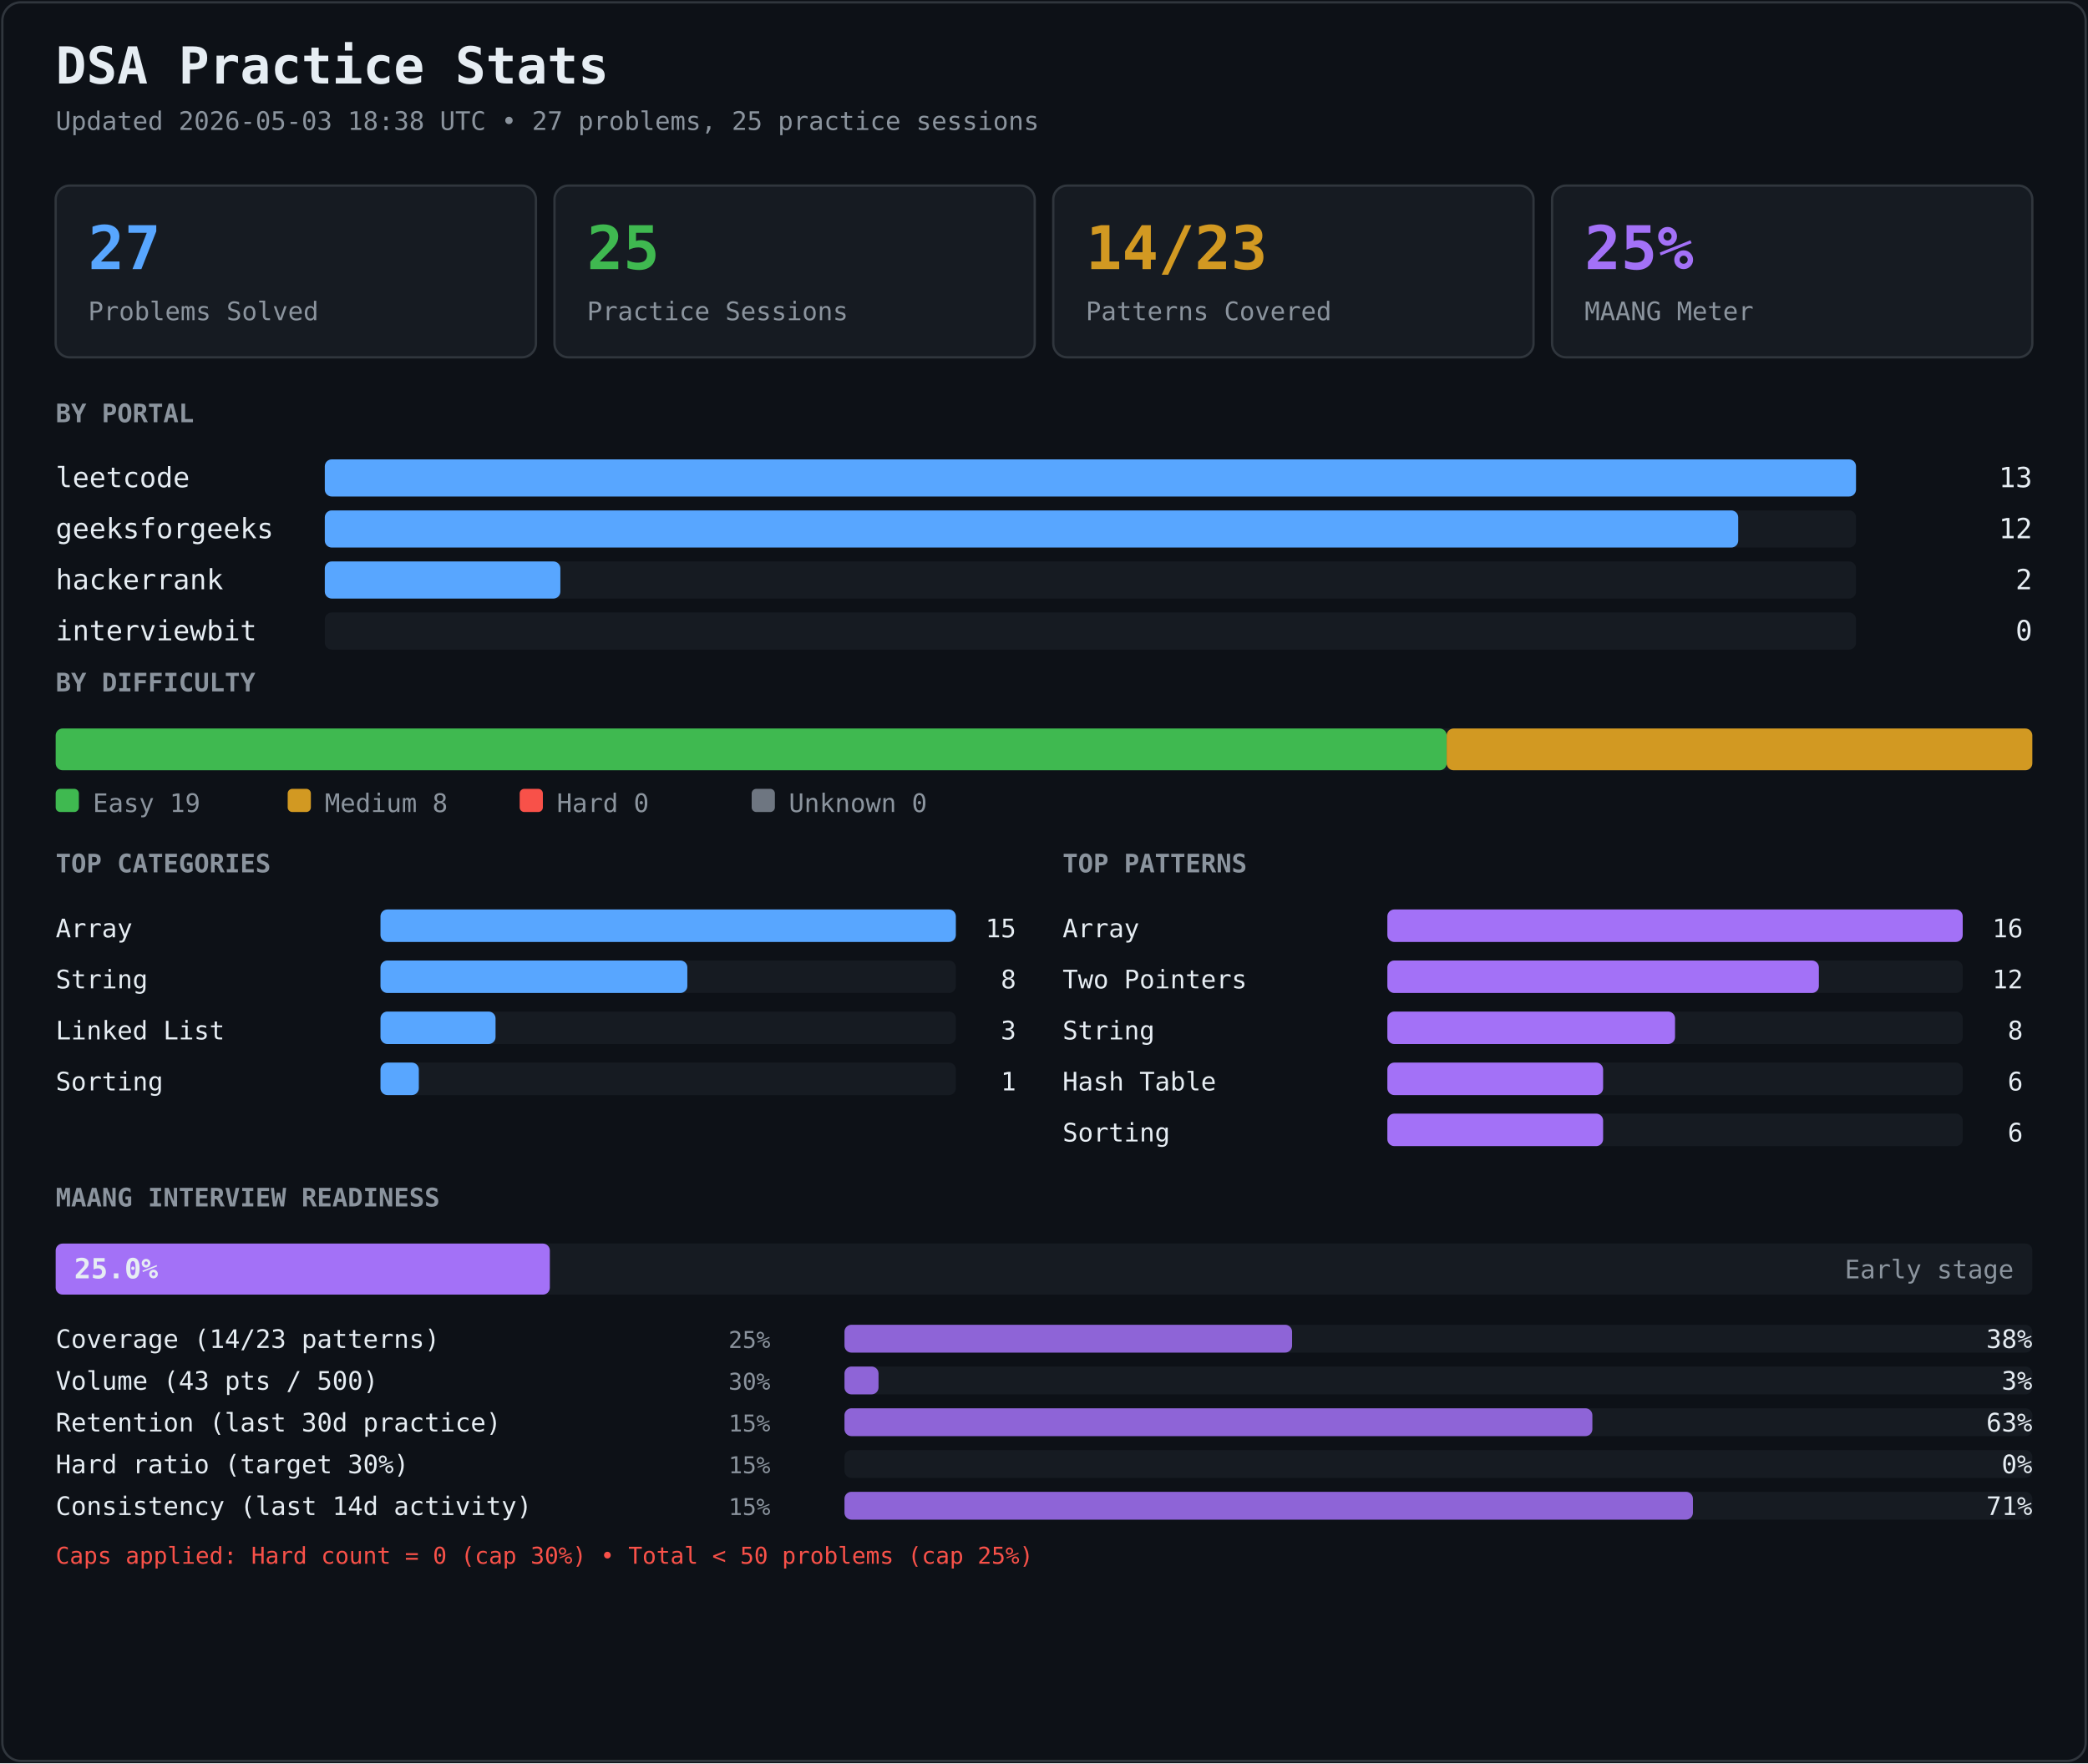
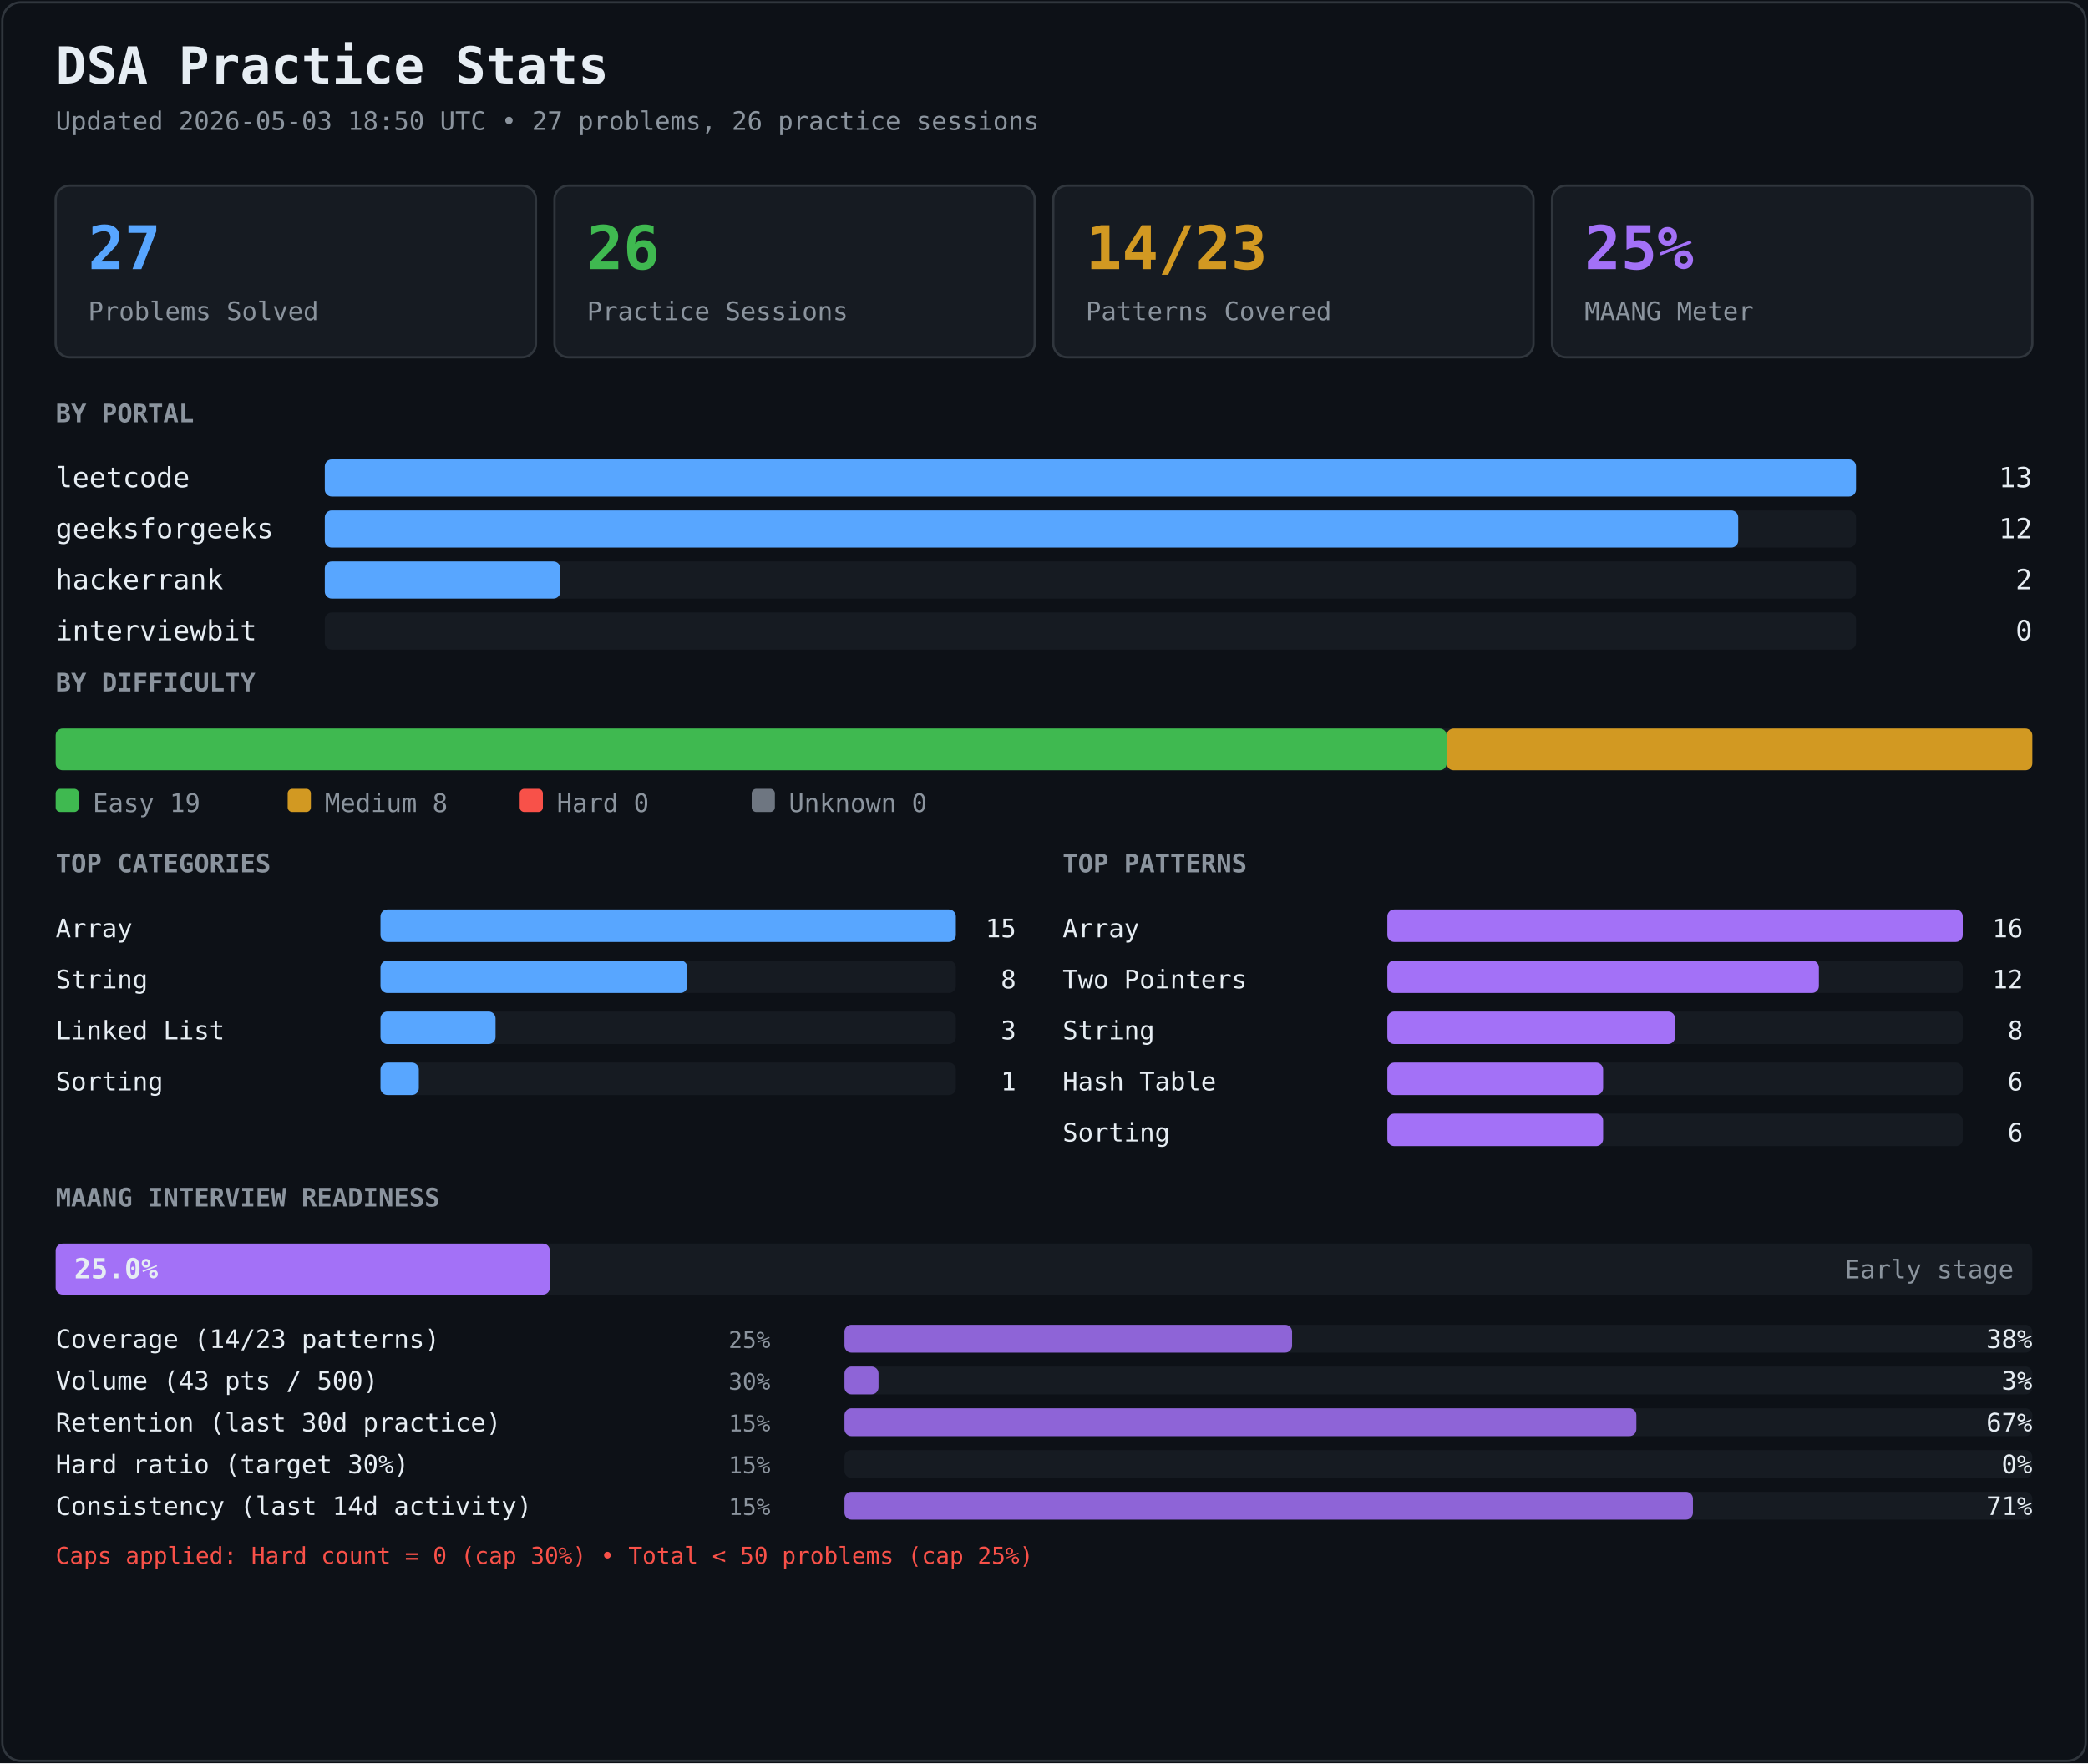
<svg xmlns="http://www.w3.org/2000/svg" width="900" height="760" viewBox="0 0 900 760">
  <rect width="900" height="760" fill="#0d1117" />
  <rect x="1" y="1" width="898" height="758" fill="none" stroke="#30363d" rx="8" />
  <text x="24" y="36" font-family="ui-monospace, SFMono-Regular, Menlo, Consolas, monospace" font-size="22" font-weight="700" fill="#e6edf3" text-anchor="start">DSA Practice Stats</text>
-   <text x="24" y="56" font-family="ui-monospace, SFMono-Regular, Menlo, Consolas, monospace" font-size="11" font-weight="400" fill="#8b949e" text-anchor="start">Updated 2026-05-03 18:38 UTC • 27 problems, 25 practice sessions</text>
+   <text x="24" y="56" font-family="ui-monospace, SFMono-Regular, Menlo, Consolas, monospace" font-size="11" font-weight="400" fill="#8b949e" text-anchor="start">Updated 2026-05-03 18:50 UTC • 27 problems, 26 practice sessions</text>
  <rect x="24" y="80" width="207" height="74" rx="6" fill="#161b22" stroke="#30363d" />
  <text x="38" y="116" font-family="ui-monospace, SFMono-Regular, Menlo, Consolas, monospace" font-size="26" font-weight="700" fill="#58a6ff" text-anchor="start">27</text>
  <text x="38" y="138" font-family="ui-monospace, SFMono-Regular, Menlo, Consolas, monospace" font-size="11" font-weight="400" fill="#8b949e" text-anchor="start">Problems Solved</text>
  <rect x="239" y="80" width="207" height="74" rx="6" fill="#161b22" stroke="#30363d" />
-   <text x="253" y="116" font-family="ui-monospace, SFMono-Regular, Menlo, Consolas, monospace" font-size="26" font-weight="700" fill="#3fb950" text-anchor="start">25</text>
+   <text x="253" y="116" font-family="ui-monospace, SFMono-Regular, Menlo, Consolas, monospace" font-size="26" font-weight="700" fill="#3fb950" text-anchor="start">26</text>
  <text x="253" y="138" font-family="ui-monospace, SFMono-Regular, Menlo, Consolas, monospace" font-size="11" font-weight="400" fill="#8b949e" text-anchor="start">Practice Sessions</text>
  <rect x="454" y="80" width="207" height="74" rx="6" fill="#161b22" stroke="#30363d" />
  <text x="468" y="116" font-family="ui-monospace, SFMono-Regular, Menlo, Consolas, monospace" font-size="26" font-weight="700" fill="#d29922" text-anchor="start">14/23</text>
  <text x="468" y="138" font-family="ui-monospace, SFMono-Regular, Menlo, Consolas, monospace" font-size="11" font-weight="400" fill="#8b949e" text-anchor="start">Patterns Covered</text>
  <rect x="669" y="80" width="207" height="74" rx="6" fill="#161b22" stroke="#30363d" />
  <text x="683" y="116" font-family="ui-monospace, SFMono-Regular, Menlo, Consolas, monospace" font-size="26" font-weight="700" fill="#a371f7" text-anchor="start">25%</text>
  <text x="683" y="138" font-family="ui-monospace, SFMono-Regular, Menlo, Consolas, monospace" font-size="11" font-weight="400" fill="#8b949e" text-anchor="start">MAANG Meter</text>
  <text x="24" y="182" font-family="ui-monospace, SFMono-Regular, Menlo, Consolas, monospace" font-size="11" font-weight="700" fill="#8b949e" text-anchor="start">BY PORTAL</text>
  <text x="24" y="210" font-family="ui-monospace, SFMono-Regular, Menlo, Consolas, monospace" font-size="12" font-weight="400" fill="#e6edf3" text-anchor="start">leetcode</text>
  <rect x="140" y="198" width="660" height="16" rx="3" fill="#161b22" opacity="1" />
  <rect x="140" y="198" width="660" height="16" rx="3" fill="#58a6ff" opacity="1" />
  <text x="876" y="210" font-family="ui-monospace, SFMono-Regular, Menlo, Consolas, monospace" font-size="12" font-weight="400" fill="#e6edf3" text-anchor="end">13</text>
  <text x="24" y="232" font-family="ui-monospace, SFMono-Regular, Menlo, Consolas, monospace" font-size="12" font-weight="400" fill="#e6edf3" text-anchor="start">geeksforgeeks</text>
  <rect x="140" y="220" width="660" height="16" rx="3" fill="#161b22" opacity="1" />
  <rect x="140" y="220" width="609.231" height="16" rx="3" fill="#58a6ff" opacity="1" />
  <text x="876" y="232" font-family="ui-monospace, SFMono-Regular, Menlo, Consolas, monospace" font-size="12" font-weight="400" fill="#e6edf3" text-anchor="end">12</text>
  <text x="24" y="254" font-family="ui-monospace, SFMono-Regular, Menlo, Consolas, monospace" font-size="12" font-weight="400" fill="#e6edf3" text-anchor="start">hackerrank</text>
  <rect x="140" y="242" width="660" height="16" rx="3" fill="#161b22" opacity="1" />
  <rect x="140" y="242" width="101.538" height="16" rx="3" fill="#58a6ff" opacity="1" />
  <text x="876" y="254" font-family="ui-monospace, SFMono-Regular, Menlo, Consolas, monospace" font-size="12" font-weight="400" fill="#e6edf3" text-anchor="end">2</text>
  <text x="24" y="276" font-family="ui-monospace, SFMono-Regular, Menlo, Consolas, monospace" font-size="12" font-weight="400" fill="#e6edf3" text-anchor="start">interviewbit</text>
  <rect x="140" y="264" width="660" height="16" rx="3" fill="#161b22" opacity="1" />
  <text x="876" y="276" font-family="ui-monospace, SFMono-Regular, Menlo, Consolas, monospace" font-size="12" font-weight="400" fill="#e6edf3" text-anchor="end">0</text>
  <text x="24" y="298" font-family="ui-monospace, SFMono-Regular, Menlo, Consolas, monospace" font-size="11" font-weight="700" fill="#8b949e" text-anchor="start">BY DIFFICULTY</text>
  <rect x="24" y="314" width="852" height="18" rx="3" fill="#161b22" opacity="1" />
  <rect x="24" y="314" width="599.556" height="18" rx="3" fill="#3fb950" opacity="1" />
  <rect x="623.556" y="314" width="252.444" height="18" rx="3" fill="#d29922" opacity="1" />
  <rect x="24" y="340" width="10" height="10" rx="2" fill="#3fb950" />
  <text x="40" y="350" font-family="ui-monospace, SFMono-Regular, Menlo, Consolas, monospace" font-size="11" font-weight="400" fill="#8b949e" text-anchor="start">Easy 19</text>
  <rect x="124" y="340" width="10" height="10" rx="2" fill="#d29922" />
  <text x="140" y="350" font-family="ui-monospace, SFMono-Regular, Menlo, Consolas, monospace" font-size="11" font-weight="400" fill="#8b949e" text-anchor="start">Medium 8</text>
  <rect x="224" y="340" width="10" height="10" rx="2" fill="#f85149" />
  <text x="240" y="350" font-family="ui-monospace, SFMono-Regular, Menlo, Consolas, monospace" font-size="11" font-weight="400" fill="#8b949e" text-anchor="start">Hard 0</text>
  <rect x="324" y="340" width="10" height="10" rx="2" fill="#6e7681" />
  <text x="340" y="350" font-family="ui-monospace, SFMono-Regular, Menlo, Consolas, monospace" font-size="11" font-weight="400" fill="#8b949e" text-anchor="start">Unknown 0</text>
  <text x="24" y="376" font-family="ui-monospace, SFMono-Regular, Menlo, Consolas, monospace" font-size="11" font-weight="700" fill="#8b949e" text-anchor="start">TOP CATEGORIES</text>
  <text x="458" y="376" font-family="ui-monospace, SFMono-Regular, Menlo, Consolas, monospace" font-size="11" font-weight="700" fill="#8b949e" text-anchor="start">TOP PATTERNS</text>
  <text x="24" y="404" font-family="ui-monospace, SFMono-Regular, Menlo, Consolas, monospace" font-size="11" font-weight="400" fill="#e6edf3" text-anchor="start">Array</text>
  <rect x="164" y="392" width="248" height="14" rx="3" fill="#161b22" opacity="1" />
  <rect x="164" y="392" width="248" height="14" rx="3" fill="#58a6ff" opacity="1" />
  <text x="438" y="404" font-family="ui-monospace, SFMono-Regular, Menlo, Consolas, monospace" font-size="11" font-weight="400" fill="#e6edf3" text-anchor="end">15</text>
  <text x="458" y="404" font-family="ui-monospace, SFMono-Regular, Menlo, Consolas, monospace" font-size="11" font-weight="400" fill="#e6edf3" text-anchor="start">Array</text>
  <rect x="598" y="392" width="248" height="14" rx="3" fill="#161b22" opacity="1" />
  <rect x="598" y="392" width="248" height="14" rx="3" fill="#a371f7" opacity="1" />
  <text x="872" y="404" font-family="ui-monospace, SFMono-Regular, Menlo, Consolas, monospace" font-size="11" font-weight="400" fill="#e6edf3" text-anchor="end">16</text>
  <text x="24" y="426" font-family="ui-monospace, SFMono-Regular, Menlo, Consolas, monospace" font-size="11" font-weight="400" fill="#e6edf3" text-anchor="start">String</text>
  <rect x="164" y="414" width="248" height="14" rx="3" fill="#161b22" opacity="1" />
  <rect x="164" y="414" width="132.267" height="14" rx="3" fill="#58a6ff" opacity="1" />
  <text x="438" y="426" font-family="ui-monospace, SFMono-Regular, Menlo, Consolas, monospace" font-size="11" font-weight="400" fill="#e6edf3" text-anchor="end">8</text>
  <text x="458" y="426" font-family="ui-monospace, SFMono-Regular, Menlo, Consolas, monospace" font-size="11" font-weight="400" fill="#e6edf3" text-anchor="start">Two Pointers</text>
  <rect x="598" y="414" width="248" height="14" rx="3" fill="#161b22" opacity="1" />
  <rect x="598" y="414" width="186" height="14" rx="3" fill="#a371f7" opacity="1" />
  <text x="872" y="426" font-family="ui-monospace, SFMono-Regular, Menlo, Consolas, monospace" font-size="11" font-weight="400" fill="#e6edf3" text-anchor="end">12</text>
  <text x="24" y="448" font-family="ui-monospace, SFMono-Regular, Menlo, Consolas, monospace" font-size="11" font-weight="400" fill="#e6edf3" text-anchor="start">Linked List</text>
  <rect x="164" y="436" width="248" height="14" rx="3" fill="#161b22" opacity="1" />
  <rect x="164" y="436" width="49.6" height="14" rx="3" fill="#58a6ff" opacity="1" />
  <text x="438" y="448" font-family="ui-monospace, SFMono-Regular, Menlo, Consolas, monospace" font-size="11" font-weight="400" fill="#e6edf3" text-anchor="end">3</text>
  <text x="458" y="448" font-family="ui-monospace, SFMono-Regular, Menlo, Consolas, monospace" font-size="11" font-weight="400" fill="#e6edf3" text-anchor="start">String</text>
  <rect x="598" y="436" width="248" height="14" rx="3" fill="#161b22" opacity="1" />
  <rect x="598" y="436" width="124" height="14" rx="3" fill="#a371f7" opacity="1" />
  <text x="872" y="448" font-family="ui-monospace, SFMono-Regular, Menlo, Consolas, monospace" font-size="11" font-weight="400" fill="#e6edf3" text-anchor="end">8</text>
  <text x="24" y="470" font-family="ui-monospace, SFMono-Regular, Menlo, Consolas, monospace" font-size="11" font-weight="400" fill="#e6edf3" text-anchor="start">Sorting</text>
  <rect x="164" y="458" width="248" height="14" rx="3" fill="#161b22" opacity="1" />
  <rect x="164" y="458" width="16.533" height="14" rx="3" fill="#58a6ff" opacity="1" />
  <text x="438" y="470" font-family="ui-monospace, SFMono-Regular, Menlo, Consolas, monospace" font-size="11" font-weight="400" fill="#e6edf3" text-anchor="end">1</text>
  <text x="458" y="470" font-family="ui-monospace, SFMono-Regular, Menlo, Consolas, monospace" font-size="11" font-weight="400" fill="#e6edf3" text-anchor="start">Hash Table</text>
  <rect x="598" y="458" width="248" height="14" rx="3" fill="#161b22" opacity="1" />
  <rect x="598" y="458" width="93" height="14" rx="3" fill="#a371f7" opacity="1" />
  <text x="872" y="470" font-family="ui-monospace, SFMono-Regular, Menlo, Consolas, monospace" font-size="11" font-weight="400" fill="#e6edf3" text-anchor="end">6</text>
  <text x="458" y="492" font-family="ui-monospace, SFMono-Regular, Menlo, Consolas, monospace" font-size="11" font-weight="400" fill="#e6edf3" text-anchor="start">Sorting</text>
  <rect x="598" y="480" width="248" height="14" rx="3" fill="#161b22" opacity="1" />
  <rect x="598" y="480" width="93" height="14" rx="3" fill="#a371f7" opacity="1" />
  <text x="872" y="492" font-family="ui-monospace, SFMono-Regular, Menlo, Consolas, monospace" font-size="11" font-weight="400" fill="#e6edf3" text-anchor="end">6</text>
  <text x="24" y="520" font-family="ui-monospace, SFMono-Regular, Menlo, Consolas, monospace" font-size="11" font-weight="700" fill="#8b949e" text-anchor="start">MAANG INTERVIEW READINESS</text>
  <rect x="24" y="536" width="852" height="22" rx="3" fill="#161b22" opacity="1" />
  <rect x="24" y="536" width="213" height="22" rx="3" fill="#a371f7" opacity="1" />
  <text x="32" y="551" font-family="ui-monospace, SFMono-Regular, Menlo, Consolas, monospace" font-size="12" font-weight="700" fill="#e6edf3" text-anchor="start">25.0%</text>
  <text x="868" y="551" font-family="ui-monospace, SFMono-Regular, Menlo, Consolas, monospace" font-size="11" font-weight="400" fill="#8b949e" text-anchor="end">Early stage</text>
  <text x="24" y="581" font-family="ui-monospace, SFMono-Regular, Menlo, Consolas, monospace" font-size="11" font-weight="400" fill="#e6edf3" text-anchor="start">Coverage (14/23 patterns)</text>
  <text x="314" y="581" font-family="ui-monospace, SFMono-Regular, Menlo, Consolas, monospace" font-size="10" font-weight="400" fill="#8b949e" text-anchor="start">25%</text>
  <rect x="364" y="571" width="512" height="12" rx="3" fill="#161b22" opacity="1" />
  <rect x="364" y="571" width="192.928" height="12" rx="3" fill="#a371f7" opacity="0.85" />
  <text x="876" y="581" font-family="ui-monospace, SFMono-Regular, Menlo, Consolas, monospace" font-size="11" font-weight="400" fill="#e6edf3" text-anchor="end">38%</text>
  <text x="24" y="599" font-family="ui-monospace, SFMono-Regular, Menlo, Consolas, monospace" font-size="11" font-weight="400" fill="#e6edf3" text-anchor="start">Volume (43 pts / 500)</text>
  <text x="314" y="599" font-family="ui-monospace, SFMono-Regular, Menlo, Consolas, monospace" font-size="10" font-weight="400" fill="#8b949e" text-anchor="start">30%</text>
  <rect x="364" y="589" width="512" height="12" rx="3" fill="#161b22" opacity="1" />
  <rect x="364" y="589" width="14.677" height="12" rx="3" fill="#a371f7" opacity="0.85" />
  <text x="876" y="599" font-family="ui-monospace, SFMono-Regular, Menlo, Consolas, monospace" font-size="11" font-weight="400" fill="#e6edf3" text-anchor="end">3%</text>
  <text x="24" y="617" font-family="ui-monospace, SFMono-Regular, Menlo, Consolas, monospace" font-size="11" font-weight="400" fill="#e6edf3" text-anchor="start">Retention (last 30d practice)</text>
  <text x="314" y="617" font-family="ui-monospace, SFMono-Regular, Menlo, Consolas, monospace" font-size="10" font-weight="400" fill="#8b949e" text-anchor="start">15%</text>
  <rect x="364" y="607" width="512" height="12" rx="3" fill="#161b22" opacity="1" />
-   <rect x="364" y="607" width="322.37" height="12" rx="3" fill="#a371f7" opacity="0.85" />
-   <text x="876" y="617" font-family="ui-monospace, SFMono-Regular, Menlo, Consolas, monospace" font-size="11" font-weight="400" fill="#e6edf3" text-anchor="end">63%</text>
+   <rect x="364" y="607" width="341.333" height="12" rx="3" fill="#a371f7" opacity="0.85" />
+   <text x="876" y="617" font-family="ui-monospace, SFMono-Regular, Menlo, Consolas, monospace" font-size="11" font-weight="400" fill="#e6edf3" text-anchor="end">67%</text>
  <text x="24" y="635" font-family="ui-monospace, SFMono-Regular, Menlo, Consolas, monospace" font-size="11" font-weight="400" fill="#e6edf3" text-anchor="start">Hard ratio (target 30%)</text>
  <text x="314" y="635" font-family="ui-monospace, SFMono-Regular, Menlo, Consolas, monospace" font-size="10" font-weight="400" fill="#8b949e" text-anchor="start">15%</text>
  <rect x="364" y="625" width="512" height="12" rx="3" fill="#161b22" opacity="1" />
  <rect x="364" y="625" width="0" height="12" rx="3" fill="#a371f7" opacity="0.85" />
  <text x="876" y="635" font-family="ui-monospace, SFMono-Regular, Menlo, Consolas, monospace" font-size="11" font-weight="400" fill="#e6edf3" text-anchor="end">0%</text>
  <text x="24" y="653" font-family="ui-monospace, SFMono-Regular, Menlo, Consolas, monospace" font-size="11" font-weight="400" fill="#e6edf3" text-anchor="start">Consistency (last 14d activity)</text>
  <text x="314" y="653" font-family="ui-monospace, SFMono-Regular, Menlo, Consolas, monospace" font-size="10" font-weight="400" fill="#8b949e" text-anchor="start">15%</text>
  <rect x="364" y="643" width="512" height="12" rx="3" fill="#161b22" opacity="1" />
  <rect x="364" y="643" width="365.714" height="12" rx="3" fill="#a371f7" opacity="0.85" />
  <text x="876" y="653" font-family="ui-monospace, SFMono-Regular, Menlo, Consolas, monospace" font-size="11" font-weight="400" fill="#e6edf3" text-anchor="end">71%</text>
  <text x="24" y="674" font-family="ui-monospace, SFMono-Regular, Menlo, Consolas, monospace" font-size="10" font-weight="400" fill="#f85149" text-anchor="start">Caps applied: Hard count = 0 (cap 30%) • Total &lt; 50 problems (cap 25%)</text>
</svg>
